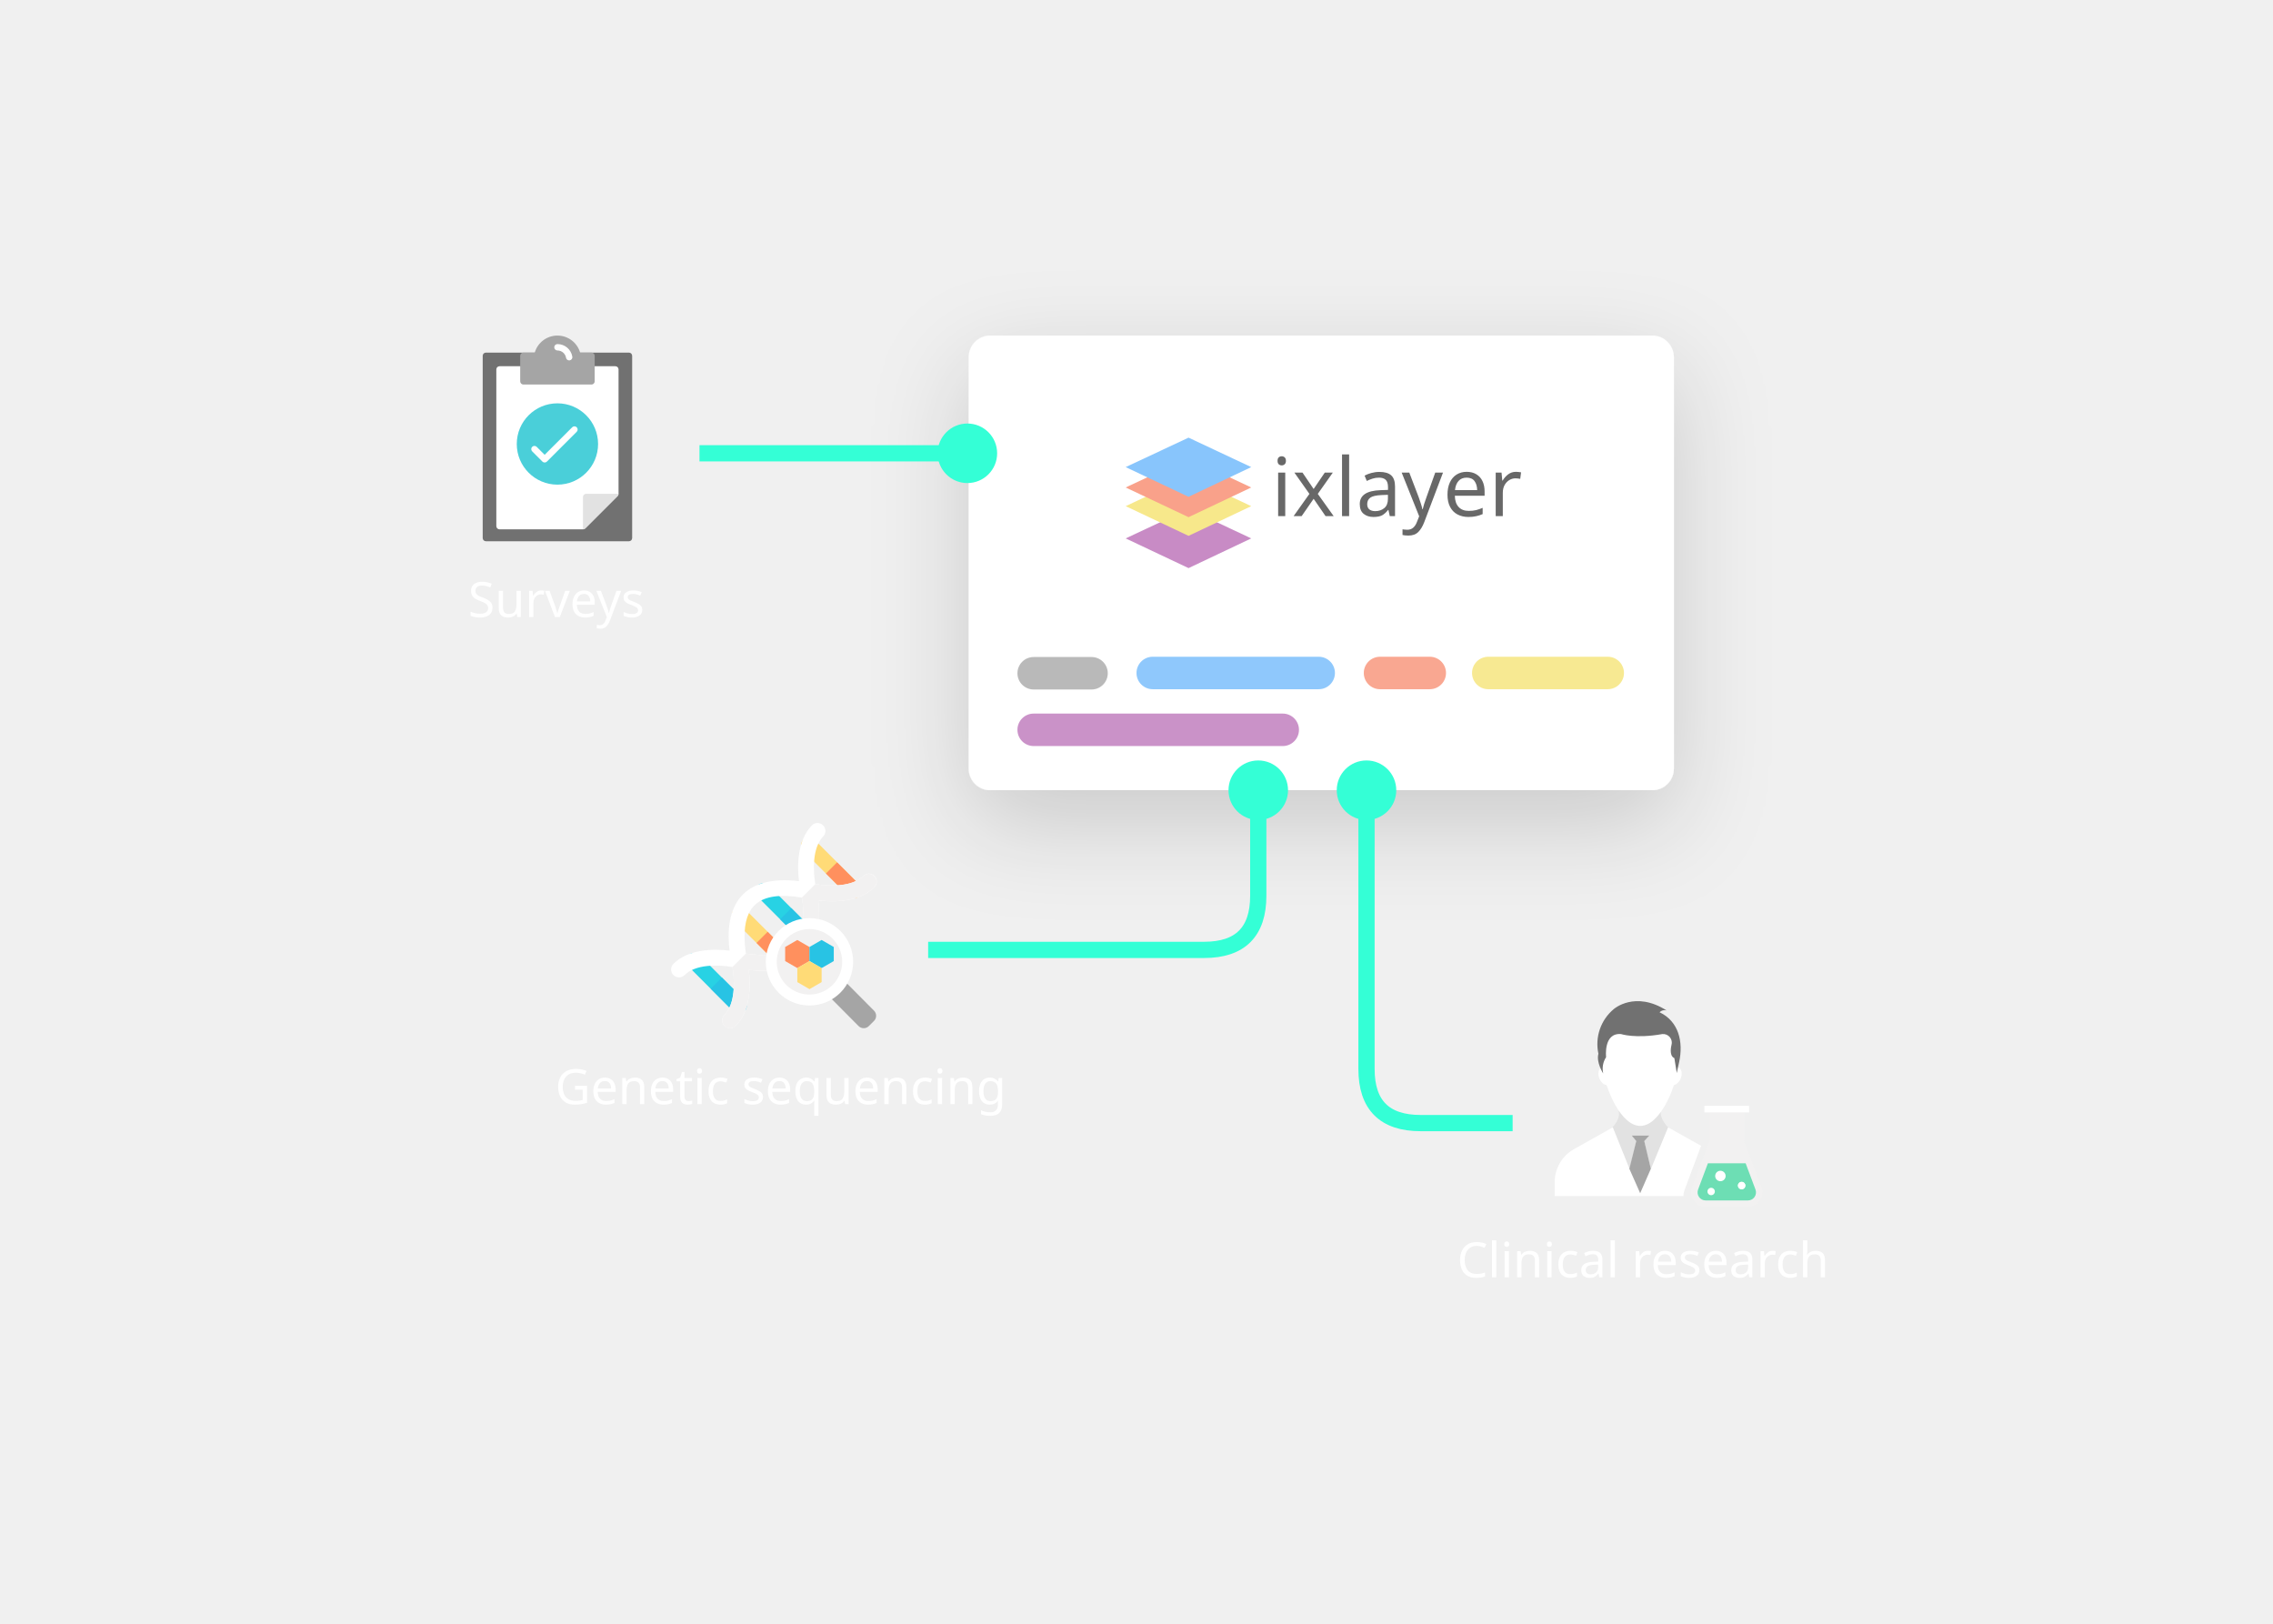
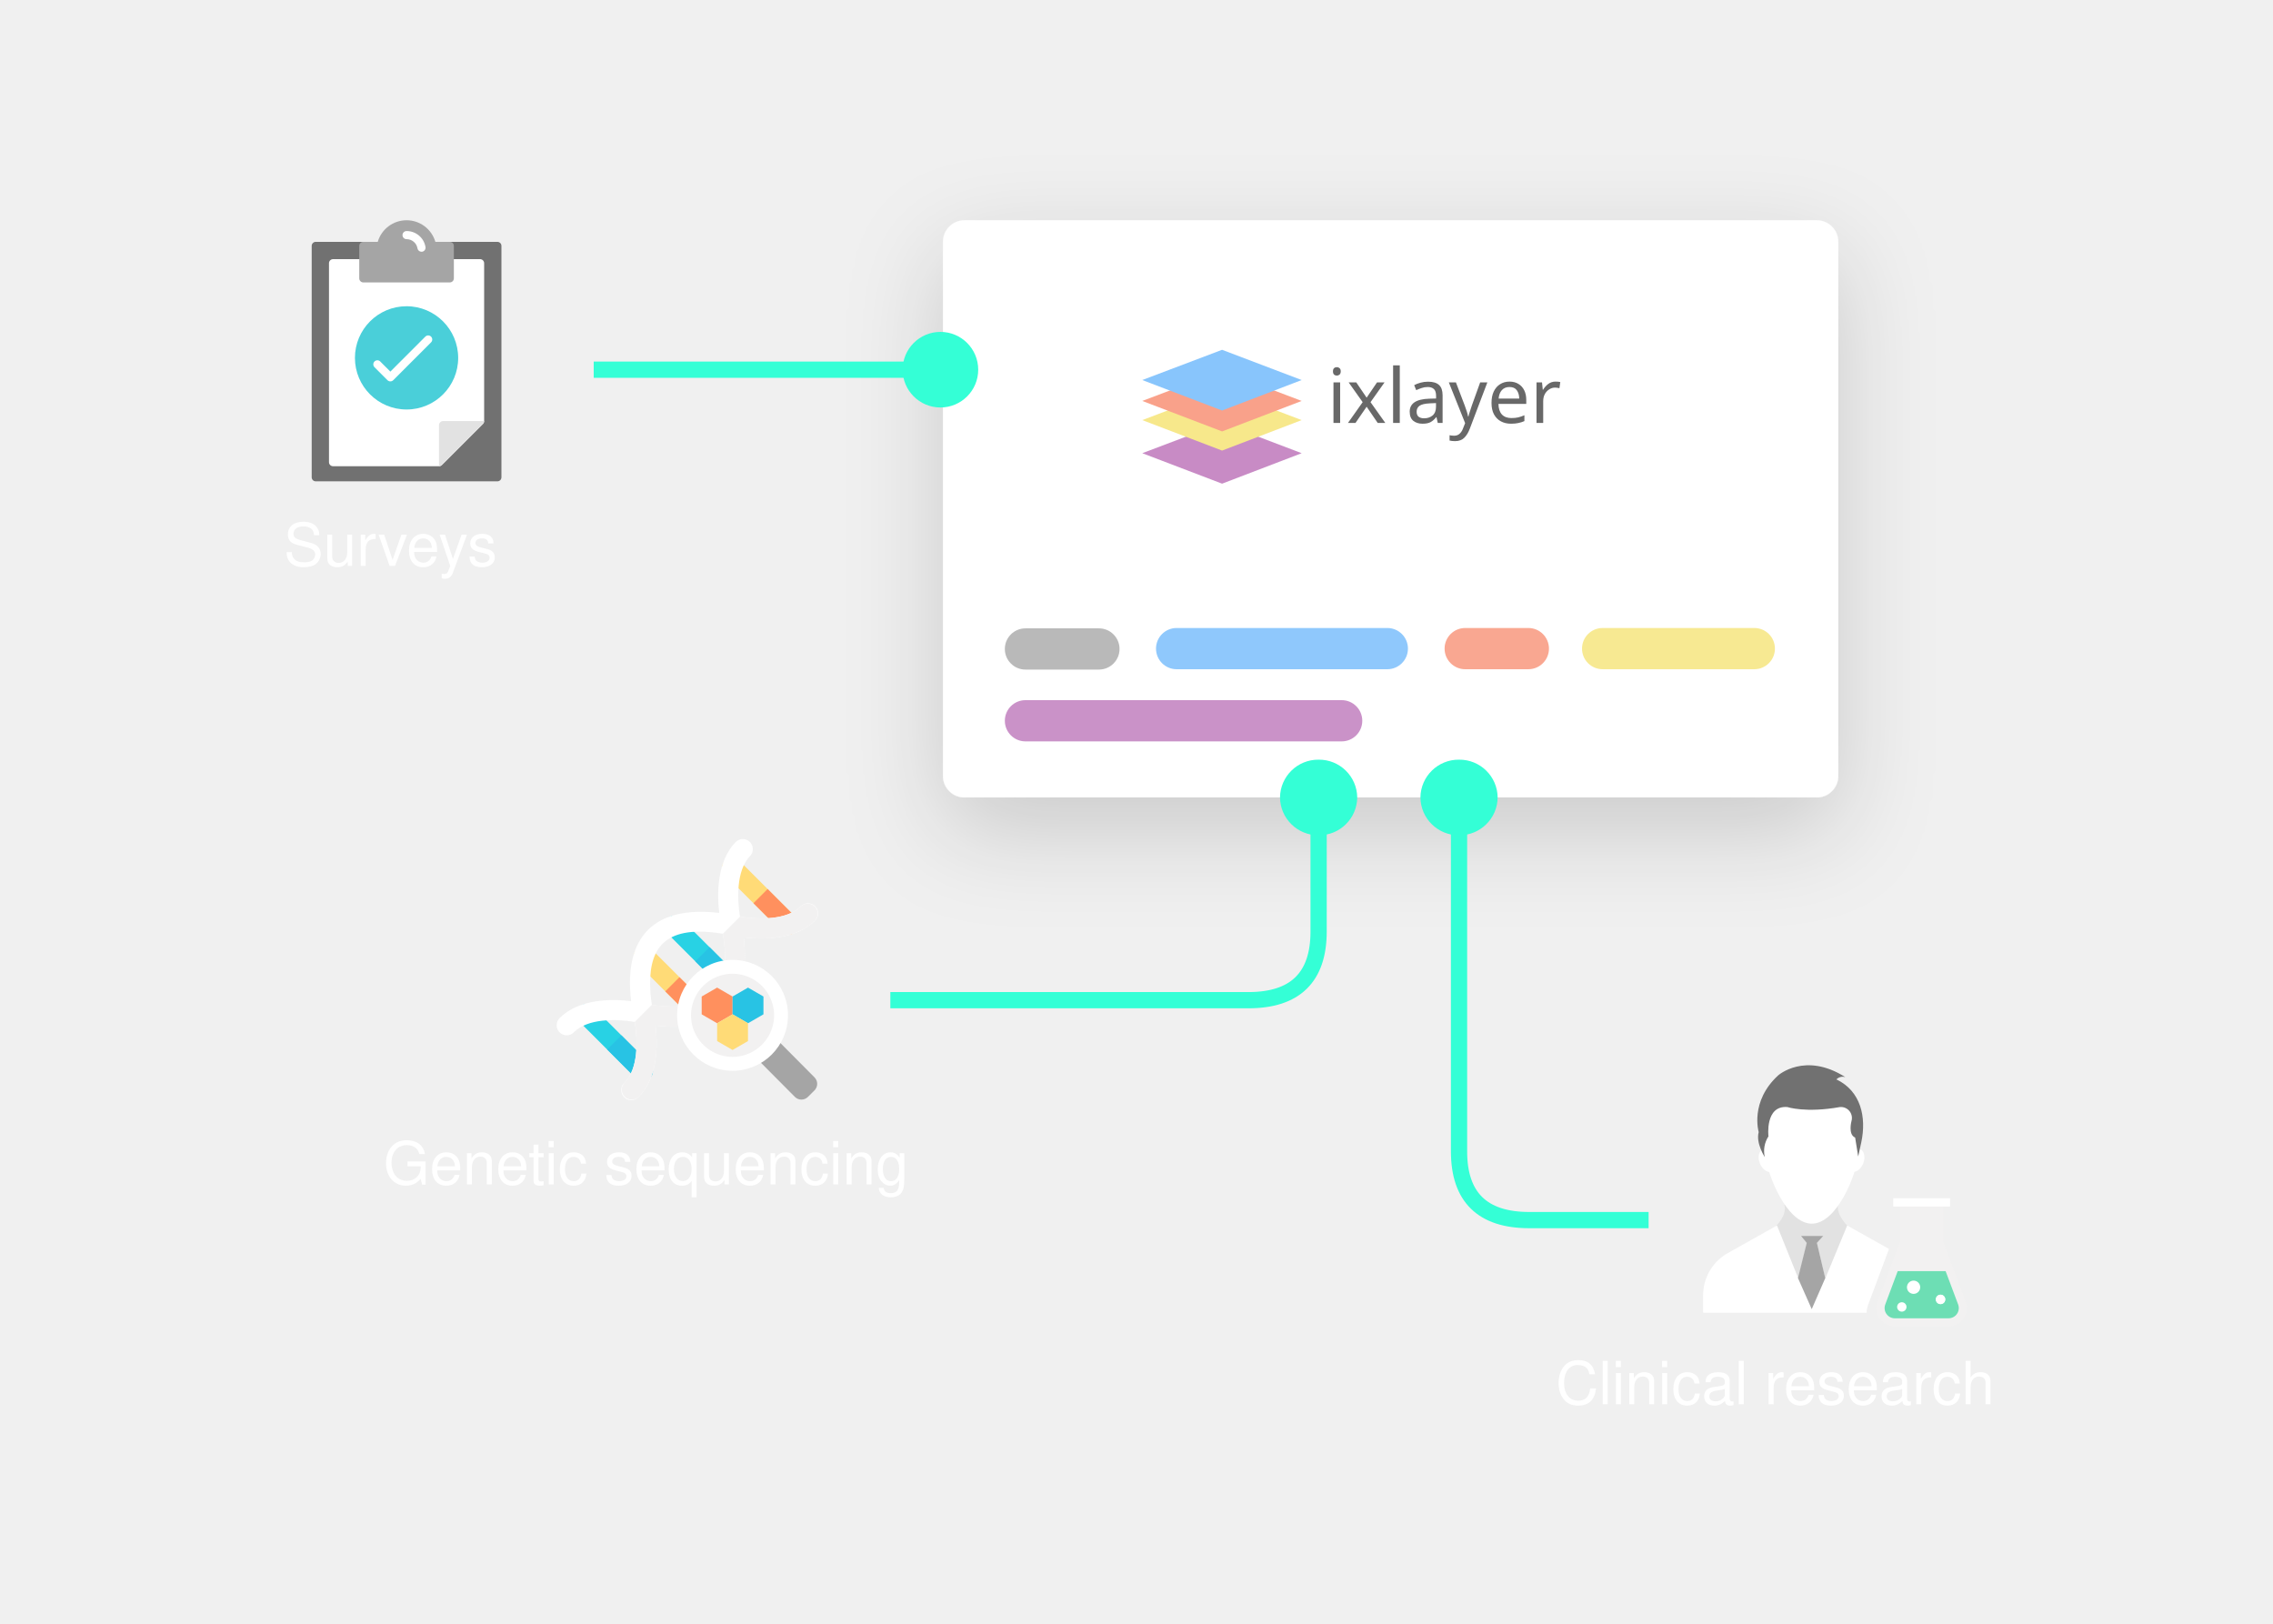
- <svg xmlns="http://www.w3.org/2000/svg" viewBox="-253 5860 420 300">
+ <svg xmlns="http://www.w3.org/2000/svg" viewBox="-248 8446 420 300">
  <defs>
-     <style>.a,.w{fill:#fff;}.b{clip-path:url(#f);}.c{opacity:0.94;}.d{fill:#b5b5b5;}.e{fill:#88c5fc;}.f{fill:#c78bc5;}.g{fill:#f9a18a;}.h{fill:#f7e88b;}.i{fill:#686868;font-size:15px;font-family:TrebuchetMS, Trebuchet MS;}.j{fill:#c17dbe;opacity:0.89;}.k{fill:none;stroke:#34ffd6;stroke-miterlimit:10;stroke-width:3px;}.l{fill:#34ffd6;}.m{clip-path:url(#c);}.n{fill:#ffdb77;}.o{fill:#ff905e;}.p{fill:#28d2e4;}.q{fill:#28c3e4;}.r{fill:#f2f1f1;}.s{fill:#5b986c;}.t{fill:#a5a5a5;}.u{fill:#454545;}.v{fill:#d5e2f2;opacity:0.5;}.w{font-size:9px;font-family:Quicksand-Regular, Quicksand;}.x{fill:#e2e2e2;}.y{fill:#717171;}.z{fill:#6ddeb4;}.aa{clip-path:url(#d);}.ab{fill:#4acfd9;}.ac{filter:url(#a);}</style>
-     <filter id="a" x="-101" y="5901.003" width="184.291" height="137.997" filterUnits="userSpaceOnUse">
+     <style>
+       .cls-1, .cls-23 {
+         fill: #fff;
+       }
+ 
+       .cls-2 {
+         clip-path: url(#clip-ixAnypoint-clinical-researches_1);
+       }
+ 
+       .cls-3 {
+         opacity: 0.94;
+       }
+ 
+       .cls-4 {
+         fill: #b5b5b5;
+       }
+ 
+       .cls-5 {
+         fill: #88c5fc;
+       }
+ 
+       .cls-6 {
+         fill: #c78bc5;
+       }
+ 
+       .cls-7 {
+         fill: #f9a18a;
+       }
+ 
+       .cls-8 {
+         fill: #f7e88b;
+       }
+ 
+       .cls-9 {
+         fill: #686868;
+         font-size: 14px;
+         font-family: TrebuchetMS, Trebuchet MS;
+       }
+ 
+       .cls-10 {
+         fill: #c17dbe;
+         opacity: 0.89;
+       }
+ 
+       .cls-11 {
+         fill: none;
+         stroke: #34ffd6;
+         stroke-miterlimit: 10;
+         stroke-width: 3px;
+       }
+ 
+       .cls-12 {
+         fill: #34ffd6;
+       }
+ 
+       .cls-13 {
+         clip-path: url(#clip-path);
+       }
+ 
+       .cls-14 {
+         fill: #ffdb77;
+       }
+ 
+       .cls-15 {
+         fill: #ff905e;
+       }
+ 
+       .cls-16 {
+         fill: #28d2e4;
+       }
+ 
+       .cls-17 {
+         fill: #28c3e4;
+       }
+ 
+       .cls-18 {
+         fill: #f2f1f1;
+       }
+ 
+       .cls-19 {
+         fill: #5b986c;
+       }
+ 
+       .cls-20 {
+         fill: #a5a5a5;
+       }
+ 
+       .cls-21 {
+         fill: #454545;
+       }
+ 
+       .cls-22 {
+         fill: #d5e2f2;
+         opacity: 0.5;
+       }
+ 
+       .cls-23 {
+         font-size: 11px;
+         font-family: Helvetica;
+       }
+ 
+       .cls-24 {
+         fill: #e2e2e2;
+       }
+ 
+       .cls-25 {
+         fill: #717171;
+       }
+ 
+       .cls-26 {
+         fill: #6ddeb4;
+       }
+ 
+       .cls-27 {
+         fill: #4acfd9;
+       }
+ 
+       .cls-28 {
+         filter: url(#Rectangle_149);
+       }
+     </style>
+     <filter id="Rectangle_149" x="-100.755" y="8465.691" width="219.424" height="160.646" filterUnits="userSpaceOnUse">
      <feOffset dy="6" input="SourceAlpha" />
-       <feGaussianBlur stdDeviation="9" result="b" />
+       <feGaussianBlur stdDeviation="9" result="blur" />
      <feFlood flood-opacity="0.161" />
-       <feComposite operator="in" in2="b" />
+       <feComposite operator="in" in2="blur" />
      <feComposite in="SourceGraphic" />
    </filter>
-     <clipPath id="c">
-       <rect class="a" width="38" height="38" />
+     <clipPath id="clip-path">
+       <rect id="Rectangle_151" data-name="Rectangle 151" class="cls-1" width="48.247" height="48.247" />
    </clipPath>
-     <clipPath id="d">
-       <rect class="a" width="38" height="38" transform="translate(323 1085)" />
-     </clipPath>
-     <clipPath id="f">
-       <rect x="-253" y="5860" width="420" height="300" />
+     <clipPath id="clip-ixAnypoint-clinical-researches_1">
+       <rect x="-248" y="8446" width="420" height="300" />
    </clipPath>
  </defs>
-   <g id="e" class="b">
-     <g transform="translate(-1315 1817)">
-       <g transform="translate(568 302)">
-         <g class="ac" transform="matrix(1, 0, 0, 1, 747, -2119)">
-           <rect class="a" width="130.291" height="83.997" rx="4" transform="translate(-74 5922)" />
-         </g>
-         <g class="c" transform="translate(682.454 3862.339)">
-           <rect class="d" width="16.692" height="6" rx="3" transform="translate(-0.454 0.051)" />
-           <rect class="e" width="36.666" height="6" rx="3" transform="translate(21.546 0)" />
-           <rect class="f" width="52.021" height="6" rx="3" transform="translate(-0.454 10.5)" />
-           <rect class="g" width="15.19" height="6" rx="3" transform="translate(63.546 0)" />
-           <rect class="h" width="28.075" height="6" rx="3" transform="translate(83.546 0)" />
-         </g>
-         <g transform="translate(702 3819.472)">
-           <text class="i" transform="translate(26.892 16.887)">
+   <g id="ixAnypoint-clinical-researches_1" data-name="ixAnypoint-clinical-researches – 1" class="cls-2">
+     <g id="Group_748" data-name="Group 748" transform="translate(-1343 4381.688)">
+       <g id="Group_484" data-name="Group 484" transform="translate(1269.245 4105.004)">
+         <g class="cls-28" transform="matrix(1, 0, 0, 1, 73.75, -8486.69)">
+           <rect id="Rectangle_149-2" data-name="Rectangle 149" class="cls-1" width="165.424" height="106.647" rx="4" transform="translate(-73.75 8486.69)" />
+         </g>
+         <g id="Group_353" data-name="Group 353" class="cls-3" transform="translate(11.427 75.336)">
+           <rect id="Rectangle_19" data-name="Rectangle 19" class="cls-4" width="21.193" height="7.618" rx="3.809" transform="translate(0 0.065)" />
+           <rect id="Rectangle_20" data-name="Rectangle 20" class="cls-5" width="46.553" height="7.618" rx="3.809" transform="translate(27.932 0)" />
+           <rect id="Rectangle_21" data-name="Rectangle 21" class="cls-6" width="66.048" height="7.618" rx="3.809" transform="translate(0 13.331)" />
+           <rect id="Rectangle_95" data-name="Rectangle 95" class="cls-7" width="19.285" height="7.618" rx="3.809" transform="translate(81.257 0)" />
+           <rect id="Rectangle_96" data-name="Rectangle 96" class="cls-8" width="35.646" height="7.618" rx="3.809" transform="translate(106.65 0)" />
+         </g>
+         <g id="ixlayer-logo" transform="translate(36.82 23.937)">
+           <text id="ix_layer" data-name="ix layer" class="cls-9" transform="translate(34.143 13.516)">
            <tspan x="0" y="0">ixlayer</tspan>
          </text>
-           <path class="j" d="M259,1087.829l11.617-5.444,11.583,5.444-11.583,5.488Z" transform="translate(-259 -1066.827)" />
-           <path class="h" d="M259,1087.829l11.617-5.444,11.583,5.444-11.583,5.488Z" transform="translate(-259 -1072.786)" />
-           <path class="g" d="M259,1087.829l11.617-5.444,11.583,5.444-11.583,5.488Z" transform="translate(-259 -1076.237)" />
-           <path class="e" d="M259,1087.829l11.617-5.444,11.583,5.444-11.583,5.488Z" transform="translate(-259 -1080)" />
-         </g>
-       </g>
-       <path class="k" d="M345,120H328q-10,0-10-10V59" transform="translate(1174.5 4536.5) rotate(-90)" />
-       <path class="l" d="M5.5,0A5.5,5.5,0,1,1,0,5.5,5.5,5.5,0,0,1,5.5,0Z" transform="translate(1289 4194.5) rotate(-90)" />
-       <g transform="translate(506 2814)">
-         <g class="m" transform="translate(680 1381)">
-           <g transform="translate(0 0)">
-             <path class="n" d="M27.594,37.022,19.31,28.738a1.462,1.462,0,0,1,2.067-2.067l8.284,8.284a1.462,1.462,0,0,1-2.067,2.067Z" transform="translate(-7.671 -10.661)" />
-             <path class="o" d="M32.788,38.082,28.646,33.94l-2.067,2.067,4.142,4.142a1.462,1.462,0,0,0,2.067-2.067Z" transform="translate(-10.798 -13.788)" />
-             <path class="n" d="M49.2,15.415,40.917,7.13a1.462,1.462,0,1,1,2.067-2.067l8.284,8.284A1.462,1.462,0,0,1,49.2,15.415Z" transform="translate(-16.449 -1.883)" />
-             <path class="o" d="M54.395,16.475l-4.142-4.142L48.186,14.4l4.142,4.142a1.462,1.462,0,0,0,2.067-2.067Z" transform="translate(-19.576 -5.01)" />
-             <path class="p" d="M13.348,51.268,5.064,42.984a1.462,1.462,0,0,1,2.067-2.067L15.414,49.2a1.462,1.462,0,0,1-2.067,2.067Z" transform="translate(-1.883 -16.449)" />
-             <path class="q" d="M18.542,52.328,14.4,48.186l-2.067,2.067,4.142,4.142a1.462,1.462,0,1,0,2.067-2.067Z" transform="translate(-5.01 -19.576)" />
-             <path class="p" d="M34.955,29.661l-8.284-8.284a1.462,1.462,0,1,1,2.067-2.067l8.284,8.284a1.462,1.462,0,0,1-2.067,2.067Z" transform="translate(-10.661 -7.671)" />
-             <path class="q" d="M40.149,30.721l-4.142-4.142L33.94,28.646l4.142,4.142a1.462,1.462,0,0,0,2.067-2.067Z" transform="translate(-13.788 -10.798)" />
-             <path class="a" d="M27.2,14.366c2.758.326,7.538.386,10.377-2.452A1.462,1.462,0,0,0,35.5,9.847c-2,2-6.055,1.949-8.852,1.49-.394-2.348-.613-6.728,1.5-8.842A1.462,1.462,0,0,0,26.087.428C23.248,3.266,23.308,8.047,23.634,10.8,14.316,9.7,9.68,14.115,10.805,23.634c-2.758-.326-7.539-.386-10.377,2.452A1.462,1.462,0,0,0,2.5,28.153c2-2,6.04-1.95,8.843-1.491.458,2.8.507,6.844-1.491,8.843a1.462,1.462,0,0,0,2.067,2.067c2.838-2.838,2.778-7.619,2.452-10.377C23.684,28.3,28.321,23.885,27.2,14.366Zm-3.028-.533c1.318,8.054-1.716,10.617-7.282,10.6a19.763,19.763,0,0,1-3.053-.262,19.758,19.758,0,0,1-.262-3.053C13.551,15.683,15.971,12.491,24.167,13.833Z" transform="translate(0 0)" />
-             <path class="r" d="M20.81,33.639c9.319,1.1,13.955-3.31,12.829-12.829,2.758.326,7.538.386,10.377-2.452a1.462,1.462,0,0,0-2.067-2.067c-2,2-6.046,1.949-8.843,1.491l-2.495,2.495c1.318,8.054-1.716,10.617-7.282,10.6a19.764,19.764,0,0,1-3.053-.262l-2.495,2.495c.458,2.8.507,6.844-1.491,8.843a1.462,1.462,0,0,0,2.067,2.067C21.2,41.178,21.136,36.4,20.81,33.639Z" transform="translate(-6.444 -6.444)" />
-           </g>
-         </g>
-         <g transform="translate(697.503 1398.633)">
-           <path class="s" d="M20.995,26h1.187a7.629,7.629,0,0,0-1.21-2.009c-.327.021-.59.457-.59,1S20.656,26,20.995,26Z" transform="translate(-18.216 -19.443)" />
-           <path class="t" d="M44.864,40.058l5.417,5.449a1.342,1.342,0,0,1,0,1.9l-.951.948a1.342,1.342,0,0,1-1.9,0L42.008,42.9Z" transform="translate(-30.288 -28.413)" />
-           <path class="u" d="M41.986,42.9l2.858-2.858Z" transform="translate(-30.276 -28.402)" />
-           <path class="a" d="M23.548,13.7a8.069,8.069,0,1,0,8.069,8.069A8.069,8.069,0,0,0,23.548,13.7Z" transform="translate(-15.479 -13.698)" />
-           <path class="r" d="M31.769,26.415A6.06,6.06,0,0,1,26.1,30.368a6.072,6.072,0,0,1-5.5-3.524,6.054,6.054,0,0,1,5.489-8.578,6.072,6.072,0,0,1,5.5,3.524A6.008,6.008,0,0,1,31.769,26.415Z" transform="translate(-18.028 -16.248)" />
-           <path class="o" d="M25.821,22.831l2.246,1.3v2.593l-2.246,1.3-2.246-1.3V24.127Z" transform="translate(-19.998 -18.796)" />
-           <path class="q" d="M35.99,22.831l2.246,1.3v2.593l-2.246,1.3-2.246-1.3V24.127Z" transform="translate(-25.675 -18.796)" />
-           <path class="n" d="M30.905,31.637l2.246,1.3v2.593l-2.246,1.3-2.246-1.3V32.933Z" transform="translate(-22.836 -23.712)" />
-           <path class="v" d="M34.89,32.3l1.74,1Z" transform="translate(-26.315 -24.081)" />
-         </g>
-       </g>
-       <text class="w" transform="translate(1205 4247)">
-         <tspan x="-40.415" y="0">Genetic sequencing</tspan>
+           <path id="Path_4" data-name="Path 4" class="cls-10" d="M259,1087.971l14.749-5.586,14.707,5.586-14.707,5.631Z" transform="translate(-259 -1068.868)" />
+           <path id="Path_3" data-name="Path 3" class="cls-8" d="M259,1087.971l14.749-5.586,14.707,5.586-14.707,5.631Z" transform="translate(-259 -1074.983)" />
+           <path id="Path_2" data-name="Path 2" class="cls-7" d="M259,1087.971l14.749-5.586,14.707,5.586-14.707,5.631Z" transform="translate(-259 -1078.523)" />
+           <path id="Path_1" data-name="Path 1" class="cls-5" d="M259,1087.971l14.749-5.586,14.707,5.586-14.707,5.631Z" transform="translate(-259 -1082.385)" />
+         </g>
+       </g>
+       <path id="Path_724" data-name="Path 724" class="cls-11" d="M34.281,79.136H12.7Q0,79.136,0,66.163V0" transform="translate(1259.515 4249.105) rotate(-90)" />
+       <path id="Path_725" data-name="Path 725" class="cls-12" d="M6.983,0a7.06,7.06,0,0,1,6.983,7.135,7.06,7.06,0,0,1-6.983,7.135A7.06,7.06,0,0,1,0,7.135,7.06,7.06,0,0,1,6.983,0Z" transform="translate(1331.517 4218.633) rotate(-90)" />
+       <g id="Group_485" data-name="Group 485" transform="translate(1197.893 4219.268)">
+         <g id="Mask_Group_62" data-name="Mask Group 62" class="cls-13">
+           <g id="dna" transform="translate(0 0)">
+             <path id="Path_629" data-name="Path 629" class="cls-14" d="M29.943,39.928,19.425,29.41a1.856,1.856,0,0,1,2.624-2.624L32.567,37.3a1.856,1.856,0,1,1-2.624,2.624Z" transform="translate(-4.648 -6.459)" />
+             <path id="Path_630" data-name="Path 630" class="cls-15" d="M34.462,39.2,29.2,33.94l-2.624,2.624,5.259,5.259A1.856,1.856,0,0,0,34.462,39.2Z" transform="translate(-6.542 -8.354)" />
+             <path id="Path_631" data-name="Path 631" class="cls-14" d="M51.55,18.321,41.032,7.8a1.856,1.856,0,0,1,2.624-2.624L54.174,15.7a1.856,1.856,0,0,1-2.624,2.624Z" transform="translate(-9.966 -1.141)" />
+             <path id="Path_632" data-name="Path 632" class="cls-15" d="M56.069,17.592,50.81,12.333l-2.624,2.624,5.259,5.259a1.856,1.856,0,0,0,2.624-2.624Z" transform="translate(-11.861 -3.036)" />
+             <path id="Path_633" data-name="Path 633" class="cls-16" d="M15.7,54.174,5.179,43.657A1.856,1.856,0,0,1,7.8,41.033L18.321,51.55A1.856,1.856,0,0,1,15.7,54.174Z" transform="translate(-1.141 -9.966)" />
+             <path id="Path_634" data-name="Path 634" class="cls-17" d="M20.216,53.445l-5.259-5.259L12.333,50.81l5.259,5.259a1.856,1.856,0,1,0,2.624-2.624Z" transform="translate(-3.036 -11.861)" />
+             <path id="Path_635" data-name="Path 635" class="cls-16" d="M37.3,32.567,26.786,22.049a1.856,1.856,0,0,1,2.624-2.624L39.928,29.943A1.856,1.856,0,1,1,37.3,32.567Z" transform="translate(-6.46 -4.648)" />
+             <path id="Path_636" data-name="Path 636" class="cls-17" d="M41.823,31.838l-5.259-5.259L33.94,29.2,39.2,34.462a1.856,1.856,0,1,0,2.624-2.624Z" transform="translate(-8.354 -6.542)" />
+             <path id="Path_637" data-name="Path 637" class="cls-1" d="M34.528,18.239c3.5.414,9.571.49,13.175-3.114A1.856,1.856,0,1,0,45.079,12.5c-2.542,2.542-7.688,2.474-11.238,1.892-.5-2.981-.779-8.543,1.9-11.226A1.856,1.856,0,0,0,33.121.544c-3.6,3.6-3.528,9.674-3.114,13.175-11.831-1.4-17.718,4.2-16.288,16.288-3.5-.414-9.571-.49-13.175,3.114a1.856,1.856,0,1,0,2.624,2.624c2.537-2.537,7.669-2.476,11.227-1.893.582,3.557.644,8.69-1.893,11.227A1.856,1.856,0,1,0,15.126,47.7c3.6-3.6,3.528-9.674,3.114-13.175C30.071,35.927,35.957,30.326,34.528,18.239Zm-3.844-.677c1.673,10.226-2.179,13.48-9.245,13.454a25.093,25.093,0,0,1-3.876-.333,25.086,25.086,0,0,1-.333-3.876C17.2,19.912,20.277,15.859,30.684,17.563Z" transform="translate(0 0)" />
+             <path id="Path_638" data-name="Path 638" class="cls-18" d="M22.144,38.433c11.831,1.4,17.718-4.2,16.288-16.288,3.5.414,9.571.49,13.175-3.114a1.856,1.856,0,0,0-2.624-2.624c-2.54,2.54-7.677,2.475-11.227,1.893l-3.168,3.168c1.673,10.226-2.179,13.48-9.245,13.454a25.093,25.093,0,0,1-3.876-.333L18.3,37.756c.582,3.557.644,8.69-1.893,11.227a1.856,1.856,0,0,0,2.624,2.624C22.634,48,22.558,41.934,22.144,38.433Z" transform="translate(-3.905 -3.905)" />
+           </g>
+         </g>
+         <g id="Group_240" data-name="Group 240" transform="translate(22.223 22.388)">
+           <g id="dna_-_2" data-name="dna - 2">
+             <path id="Path_654" data-name="Path 654" class="cls-19" d="M21.16,26.541h1.507A9.687,9.687,0,0,0,21.13,23.99c-.416.027-.749.581-.749,1.271C20.381,25.968,20.73,26.541,21.16,26.541Z" transform="translate(-17.632 -18.217)" />
+             <path id="Path_656" data-name="Path 656" class="cls-20" d="M45.634,40.058l6.877,6.918a1.7,1.7,0,0,1,0,2.41L51.3,50.59a1.7,1.7,0,0,1-2.41,0l-6.884-6.924Z" transform="translate(-27.128 -25.273)" />
+             <path id="Path_657" data-name="Path 657" class="cls-21" d="M41.986,43.667l3.628-3.628Z" transform="translate(-27.118 -25.265)" />
+             <path id="Path_658" data-name="Path 658" class="cls-1" d="M25.723,13.7A10.244,10.244,0,1,0,35.968,23.943,10.244,10.244,0,0,0,25.723,13.7Z" transform="translate(-15.479 -13.698)" />
+             <path id="Path_659" data-name="Path 659" class="cls-18" d="M34.93,28.613a7.694,7.694,0,0,1-7.192,5.018,7.71,7.71,0,0,1-6.986-4.475,7.687,7.687,0,0,1,6.969-10.891,7.709,7.709,0,0,1,6.985,4.475A7.628,7.628,0,0,1,34.93,28.613Z" transform="translate(-17.484 -15.704)" />
+             <path id="Path_662" data-name="Path 662" class="cls-15" d="M26.426,22.831l2.852,1.646v3.293l-2.852,1.647-2.852-1.647V24.477Z" transform="translate(-19.034 -17.708)" />
+             <path id="Path_663" data-name="Path 663" class="cls-17" d="M36.6,22.831l2.852,1.646v3.293L36.6,29.416l-2.852-1.647V24.477Z" transform="translate(-23.499 -17.708)" />
+             <path id="Path_664" data-name="Path 664" class="cls-14" d="M31.511,31.637l2.852,1.646v3.293l-2.852,1.647-2.852-1.647V33.283Z" transform="translate(-21.266 -21.575)" />
+             <path id="Path_665" data-name="Path 665" class="cls-22" d="M34.89,32.3,37.1,33.573Z" transform="translate(-24.002 -21.865)" />
+           </g>
+         </g>
+       </g>
+       <text id="Genetic_sequencing" data-name="Genetic sequencing" class="cls-23" transform="translate(1214.46 4283.133)">
+         <tspan x="-48.616" y="0">Genetic sequencing</tspan>
      </text>
-       <g transform="translate(423 2604)">
-         <g transform="translate(926.267 1623.968)">
-           <g transform="translate(0 0)">
-             <path class="x" d="M34.572,38.452l-.178,7.463-4.975,3.376L24.533,46l-.267-7.551s1.6-1.51,1.155-3.021h7.818C32.973,36.942,34.572,38.452,34.572,38.452Z" transform="translate(-13.606 -15.134)" />
-             <path class="a" d="M23.791,12.7H0V10.128A7.016,7.016,0,0,1,3.464,4.086L7.107,2.043,10.749,0l3.11,7.729L15.1,2.488l-.888-.977h3.2l-.889.977,1.244,5.241L20.966,0l3.643,2.043,2.442,1.37L23.99,11.6a3.38,3.38,0,0,0-.2,1.106Z" transform="translate(0 23.318)" />
-             <g transform="translate(7.586 11.71)">
-               <ellipse class="a" cx="1.777" cy="1.244" rx="1.777" ry="1.244" transform="translate(1.355 4.234) rotate(-112.421)" />
-               <ellipse class="a" cx="1.777" cy="1.244" rx="1.777" ry="1.244" transform="translate(16.381 0.951) rotate(112.421)" />
+       <g id="Group_486" data-name="Group 486" transform="translate(1409.703 4261.126)">
+         <g id="Group_264" data-name="Group 264" transform="translate(0 0)">
+           <g id="Dr_-_04" data-name="Dr - 04" transform="translate(0 0)">
+             <path id="Path_549" data-name="Path 549" class="cls-24" d="M37.351,39.267l-.226,9.475-6.317,4.286-6.2-4.173-.338-9.588s2.03-1.917,1.466-3.835h9.926C35.321,37.349,37.351,39.267,37.351,39.267Z" transform="translate(-10.732 -9.661)" />
+             <path id="Subtraction_10" data-name="Subtraction 10" class="cls-1" d="M30.206,16.129H0V12.858a8.908,8.908,0,0,1,4.4-7.67L9.023,2.594,13.647,0,17.6,9.813l1.579-6.654-1.128-1.24h4.06l-1.128,1.24,1.579,6.654L26.619,0l4.625,2.594,3.1,1.739-3.885,10.39a4.292,4.292,0,0,0-.252,1.4Z" transform="translate(0 29.606)" />
+             <g id="Group_198" data-name="Group 198" transform="translate(9.631 14.868)">
+               <ellipse id="Ellipse_288" data-name="Ellipse 288" class="cls-1" cx="2.256" cy="1.579" rx="2.256" ry="1.579" transform="translate(1.721 5.375) rotate(-112.421)" />
+               <ellipse id="Ellipse_289" data-name="Ellipse 289" class="cls-1" cx="2.256" cy="1.579" rx="2.256" ry="1.579" transform="translate(20.798 1.208) rotate(112.421)" />
            </g>
-             <path class="a" d="M35.548,17.739a6.291,6.291,0,0,1-.089,1.244h0c-.533,4.175-3.465,10.927-7.018,10.927s-6.485-6.752-7.018-11.016a5.064,5.064,0,0,1-.089-1.155,7.107,7.107,0,0,1,14.214,0Z" transform="translate(-12.627 -6.858)" />
-             <path class="y" d="M21.187,18.337a3.915,3.915,0,0,1,.533-3.021s-.533-4.531,2.754-4.264c0,0,2.665.888,7.64,0A1.6,1.6,0,0,1,33.8,13.095s-.533,1.954.533,2.4l.444,2.754.444-2.043c.8-3.731-.089-7.463-3.554-9.15h-.089A1.28,1.28,0,0,1,32.914,6.7c-5.863-3.731-9.772-.267-9.772-.267A8.41,8.41,0,0,0,20.3,14.694C19.855,16.293,21.187,18.337,21.187,18.337Z" transform="translate(-12.215 -4.968)" />
-             <path class="t" d="M4294.411,1661.235h3.251l-.924,1.015,1.216,5.129-1.97,4.516-2-4.516,1.271-5.129Z" transform="translate(-4280.18 -1636.404)" />
-           </g>
-         </g>
-         <g transform="translate(951.495 1643.312)">
-           <path class="r" d="M12.848,2.021v5.8l-3.24,8.666a2.665,2.665,0,0,0,2.5,3.6h7.823a2.665,2.665,0,0,0,2.5-3.6L19.174,7.823v-5.8Z" transform="translate(-9.439 -1.432)" />
-           <path class="z" d="M22.358,36.421H15.384l-1.815,4.853a1.487,1.487,0,0,0,1.393,2.008h7.823a1.487,1.487,0,0,0,1.392-2.009Z" transform="translate(-12.297 -25.804)" />
-           <rect class="a" width="8.265" height="1.217" transform="translate(2.44)" />
-           <g transform="translate(3.004 11.996)">
-             <circle class="a" cx="0.965" cy="0.965" r="0.965" transform="translate(1.43)" />
-             <circle class="a" cx="0.683" cy="0.683" r="0.683" transform="translate(0 3.148)" />
-             <circle class="a" cx="0.683" cy="0.683" r="0.683" transform="translate(5.635 2.051)" />
-           </g>
-           <circle class="a" cx="0.683" cy="0.683" r="0.683" transform="translate(8.639 14.048)" />
-         </g>
-       </g>
-       <path class="k" d="M345,120H328q-10,0-10-10V59" transform="translate(996.5 4130.5)" />
-       <path class="l" d="M5.5,0A5.5,5.5,0,1,1,0,5.5,5.5,5.5,0,0,1,5.5,0Z" transform="translate(1309 4194.5) rotate(-90)" />
-       <text class="w" transform="translate(1365 4279)">
-         <tspan x="-33.763" y="0">Clinical research</tspan>
+             <path id="Path_551" data-name="Path 551" class="cls-1" d="M39.38,19.655a7.988,7.988,0,0,1-.113,1.579h0c-.677,5.3-4.4,13.874-8.911,13.874s-8.234-8.572-8.911-13.986a6.43,6.43,0,0,1-.113-1.466,9.024,9.024,0,0,1,18.047,0Z" transform="translate(-10.28 -5.841)" />
+             <path id="Path_552" data-name="Path 552" class="cls-25" d="M21.481,21.941a4.97,4.97,0,0,1,.677-3.835s-.677-5.752,3.5-5.414c0,0,3.384,1.128,9.7,0A2.032,2.032,0,0,1,37.5,15.286s-.677,2.482.677,3.045l.564,3.5.564-2.594c1.015-4.737-.113-9.475-4.512-11.618h-.113a1.625,1.625,0,0,1,1.692-.451c-7.444-4.737-12.407-.338-12.407-.338-5.3,4.85-3.609,10.49-3.609,10.49C19.789,19.347,21.481,21.941,21.481,21.941Z" transform="translate(-10.09 -4.968)" />
+             <path id="Path_694" data-name="Path 694" class="cls-20" d="M4294.527,1661.235h4.127l-1.173,1.289,1.544,6.512-2.5,5.734-2.541-5.734,1.614-6.512Z" transform="translate(-4276.459 -1629.709)" />
+           </g>
+         </g>
+         <g id="Lab_-_02" data-name="Lab - 02" transform="translate(32.03 24.56)">
+           <path id="Path_685" data-name="Path 685" class="cls-18" d="M13.767,2.021V9.388l-4.114,11a3.384,3.384,0,0,0,3.17,4.569h9.932a3.384,3.384,0,0,0,3.169-4.572l-4.124-11V2.021Z" transform="translate(-9.439 -1.273)" />
+           <path id="Path_687" data-name="Path 687" class="cls-26" d="M24.754,36.421H15.9l-2.3,6.162a1.888,1.888,0,0,0,1.768,2.549H25.3a1.888,1.888,0,0,0,1.768-2.551Z" transform="translate(-11.98 -22.941)" />
+           <rect id="Rectangle_167" data-name="Rectangle 167" class="cls-1" width="10.494" height="1.545" transform="translate(3.097)" />
+           <g id="Group_262" data-name="Group 262" transform="translate(3.814 15.231)">
+             <ellipse id="Ellipse_310" data-name="Ellipse 310" class="cls-1" cx="1.225" cy="1.225" rx="1.225" ry="1.225" transform="translate(1.816)" />
+             <ellipse id="Ellipse_311" data-name="Ellipse 311" class="cls-1" cx="0.867" cy="0.867" rx="0.867" ry="0.867" transform="translate(0 3.997)" />
+             <ellipse id="Ellipse_312" data-name="Ellipse 312" class="cls-1" cx="0.867" cy="0.867" rx="0.867" ry="0.867" transform="translate(7.155 2.605)" />
+           </g>
+           <ellipse id="Ellipse_313" data-name="Ellipse 313" class="cls-1" cx="0.867" cy="0.867" rx="0.867" ry="0.867" transform="translate(10.969 17.835)" />
+         </g>
+       </g>
+       <path id="Path_726" data-name="Path 726" class="cls-11" d="M353.028,136.449H330.973q-12.973,0-12.973-12.7V59" transform="translate(1046.598 4153.286)" />
+       <path id="Path_727" data-name="Path 727" class="cls-12" d="M6.983,0a7.06,7.06,0,0,1,6.983,7.135,7.06,7.06,0,0,1-6.983,7.135A7.06,7.06,0,0,1,0,7.135,7.06,7.06,0,0,1,6.983,0Z" transform="translate(1357.463 4218.633) rotate(-90)" />
+       <text id="Clinical_research" data-name="Clinical research" class="cls-23" transform="translate(1423.112 4323.761)">
+         <tspan x="-40.654" y="0">Clinical research</tspan>
      </text>
-       <path class="k" d="M345,120H299" transform="translate(892.25 4006.75)" />
-       <path class="l" d="M5.5,0A5.5,5.5,0,1,1,0,5.5,5.5,5.5,0,0,1,5.5,0Z" transform="translate(1235.25 4121.25)" />
-       <g class="aa" transform="translate(823 3020)">
-         <g transform="translate(328.193 1085)">
-           <path class="y" d="M35.77,5.3H9.335a.59.59,0,0,0-.59.59V39.563a.59.59,0,0,0,.59.59H35.77a.59.59,0,0,0,.59-.59V5.89A.59.59,0,0,0,35.77,5.3Z" transform="translate(-8.745 -2.153)" />
-           <path class="a" d="M34.975,9.54h-21.4a.59.59,0,0,0-.59.59V39.083a.59.59,0,0,0,.59.59H29a.59.59,0,0,0,.417-.173l5.979-5.979a.59.59,0,0,0,.173-.417V10.13A.59.59,0,0,0,34.975,9.54Z" transform="translate(-10.468 -3.876)" />
-           <path class="x" d="M39.95,49.816V55.8h0a.59.59,0,0,0,.417-.173l5.979-5.979a.59.59,0,0,0,.173-.417H40.54A.59.59,0,0,0,39.95,49.816Z" transform="translate(-21.422 -19.998)" />
-           <path class="t" d="M33.584,3.147h-2.1a4.367,4.367,0,0,0-8.387,0H21a.59.59,0,0,0-.59.59v4.72a.59.59,0,0,0,.59.59H33.584a.59.59,0,0,0,.59-.59V3.737A.59.59,0,0,0,33.584,3.147Z" transform="translate(-13.482)" />
-           <path class="a" d="M33.767,5.664a.59.59,0,0,1-.581-.493A1.605,1.605,0,0,0,31.6,3.83a.59.59,0,0,1,0-1.18A2.782,2.782,0,0,1,34.35,4.976a.59.59,0,0,1-.484.68A.6.6,0,0,1,33.767,5.664Z" transform="translate(-17.789 -1.077)" />
-           <path class="ab" d="M26.859,19.081a7.513,7.513,0,1,0,7.513,7.513A7.522,7.522,0,0,0,26.859,19.081Z" transform="translate(-13.052 -6.564)" />
-           <path class="a" d="M26.329,32.924a.588.588,0,0,1-.417-.173l-1.888-1.888a.59.59,0,1,1,.834-.835L26.329,31.5l5.09-5.09a.59.59,0,1,1,.834.835l-5.507,5.507A.589.589,0,0,1,26.329,32.924Z" transform="translate(-14.882 -9.471)" />
-         </g>
-       </g>
-       <text class="w" transform="translate(1165 4157)">
-         <tspan x="-16.506" y="0">Surveys</tspan>
+       <path id="Path_728" data-name="Path 728" class="cls-11" d="M358.677,120H299" transform="translate(905.704 4012.615)" />
+       <path id="Path_729" data-name="Path 729" class="cls-12" d="M6.983,0A6.983,6.983,0,1,1,0,6.983,6.983,6.983,0,0,1,6.983,0Z" transform="translate(1261.786 4125.632)" />
+       <g id="Mask_Group_64" data-name="Mask Group 64" class="cls-13" transform="translate(1146 4105)">
+         <g id="approve" transform="translate(6.593)">
+           <path id="Path_730" data-name="Path 730" class="cls-25" d="M43.057,5.3H9.495a.749.749,0,0,0-.749.749V48.8a.749.749,0,0,0,.749.749H43.057a.749.749,0,0,0,.749-.749V6.049A.749.749,0,0,0,43.057,5.3Z" transform="translate(-8.745 -1.305)" />
+           <path id="Path_731" data-name="Path 731" class="cls-1" d="M40.9,9.54H13.735a.749.749,0,0,0-.749.749V47.049a.749.749,0,0,0,.749.749H33.313a.749.749,0,0,0,.53-.219l7.592-7.592a.749.749,0,0,0,.219-.53V10.29A.749.749,0,0,0,40.9,9.54Z" transform="translate(-9.789 -2.348)" />
+           <path id="Path_732" data-name="Path 732" class="cls-24" d="M39.95,49.975v7.592h0a.749.749,0,0,0,.53-.219l7.592-7.592a.749.749,0,0,0,.219-.53H40.7A.749.749,0,0,0,39.95,49.975Z" transform="translate(-16.426 -12.117)" />
+           <path id="Path_733" data-name="Path 733" class="cls-20" d="M37.137,4H34.47A5.545,5.545,0,0,0,23.822,4H21.155a.749.749,0,0,0-.749.749v5.993a.749.749,0,0,0,.749.749H37.137a.749.749,0,0,0,.749-.749V4.745A.749.749,0,0,0,37.137,4Z" transform="translate(-11.616)" />
+           <path id="Path_734" data-name="Path 734" class="cls-1" d="M34.511,6.477a.75.75,0,0,1-.738-.625,2.038,2.038,0,0,0-2.018-1.7.749.749,0,1,1,0-1.5,3.532,3.532,0,0,1,3.5,2.954.749.749,0,0,1-.615.863A.761.761,0,0,1,34.511,6.477Z" transform="translate(-14.225 -0.652)" />
+           <path id="Path_735" data-name="Path 735" class="cls-27" d="M28.885,19.081a9.539,9.539,0,1,0,9.539,9.539A9.55,9.55,0,0,0,28.885,19.081Z" transform="translate(-11.355 -3.189)" />
+           <path id="Path_736" data-name="Path 736" class="cls-1" d="M27,34.727a.747.747,0,0,1-.53-.219l-2.4-2.4a.749.749,0,1,1,1.059-1.06L27,32.918l6.463-6.463a.749.749,0,0,1,1.059,1.06l-6.992,6.992A.747.747,0,0,1,27,34.727Z" transform="translate(-12.464 -4.95)" />
+         </g>
+       </g>
+       <text id="Surveys" class="cls-23" transform="translate(1167.297 4168.864)">
+         <tspan x="-19.868" y="0">Surveys</tspan>
      </text>
    </g>
  </g>
</svg>
